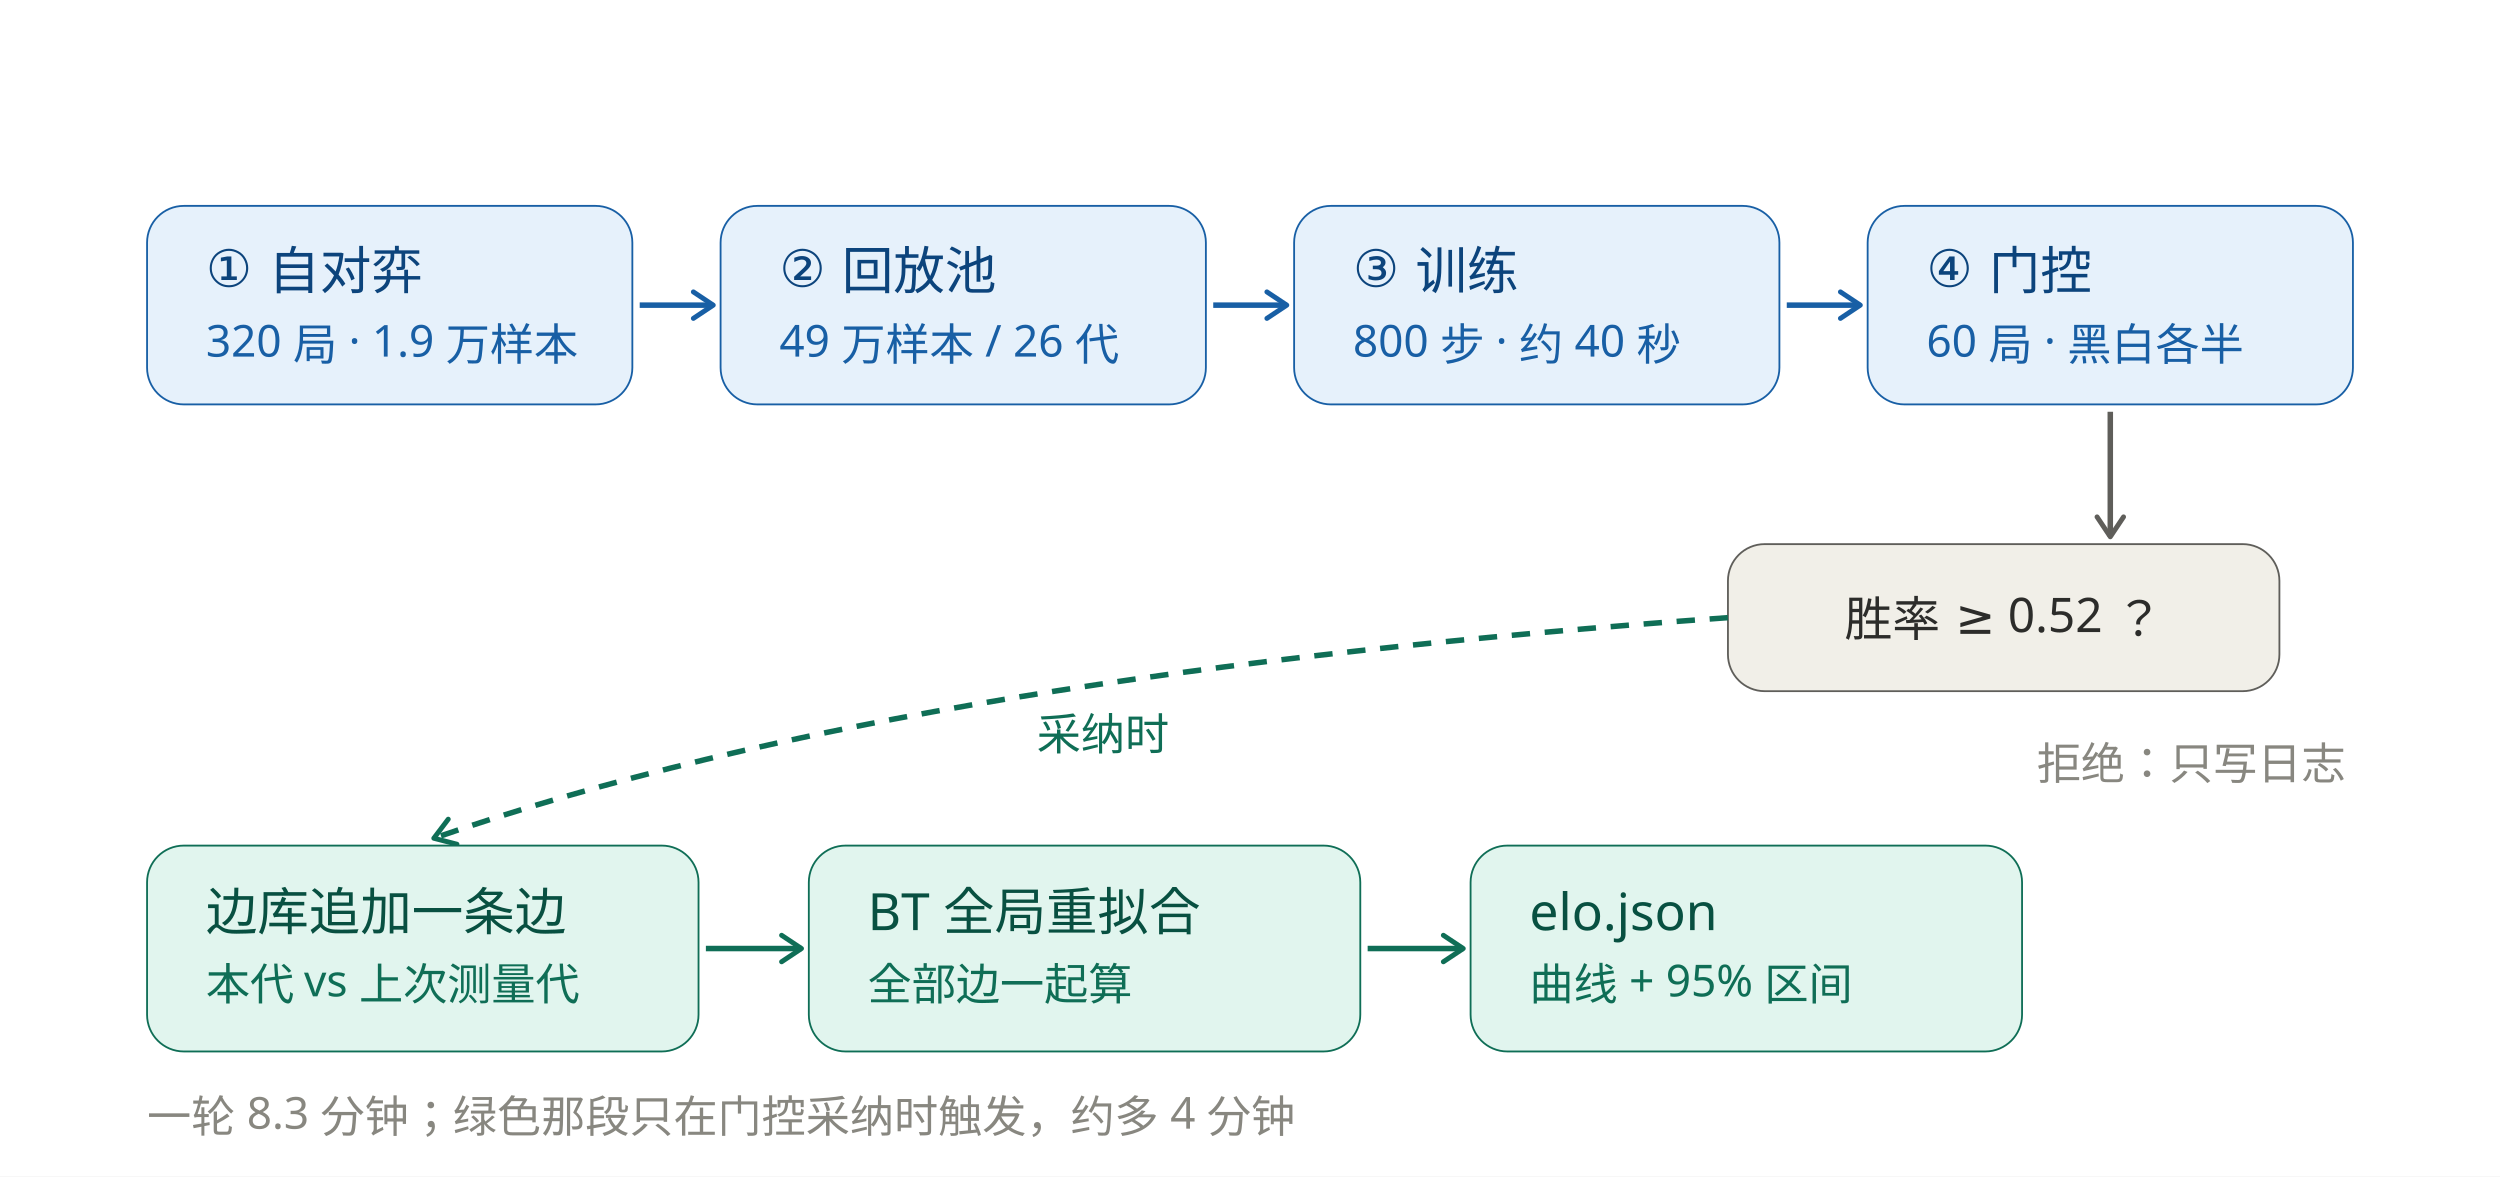
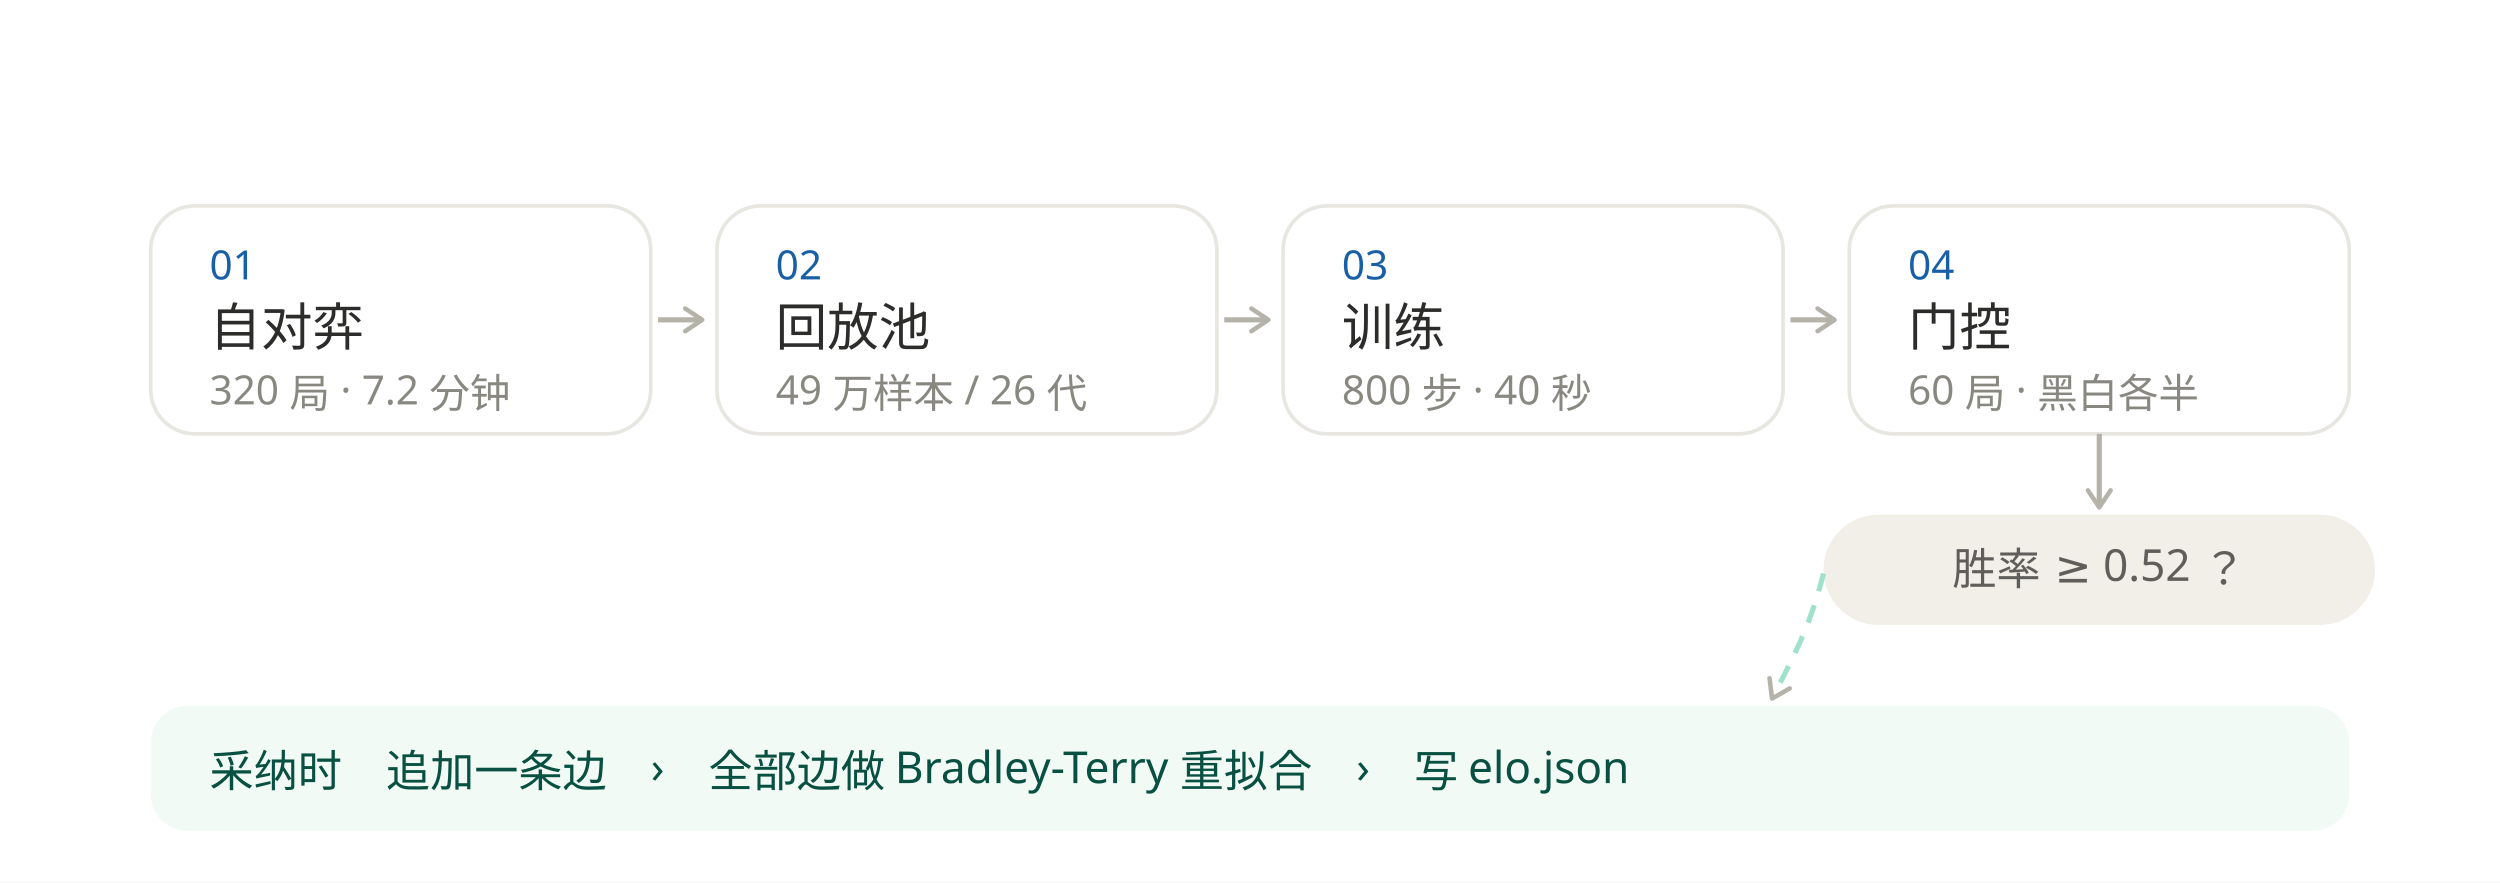
- <svg xmlns="http://www.w3.org/2000/svg" viewBox="0 0 680 320" width="100%" role="img">
-   <rect width="680" height="320" fill="#ffffff" />
+ <svg xmlns="http://www.w3.org/2000/svg" viewBox="0 0 680 240" width="100%" role="img">
+   <rect width="680" height="240" fill="#ffffff" />
  <defs>
-     <marker id="ar" viewBox="0 0 10 10" refX="8" refY="5" markerWidth="6" markerHeight="6" orient="auto-start-reverse">
-       <path d="M2 1L8 5L2 9" fill="none" stroke="context-stroke" stroke-width="1.5" stroke-linecap="round" stroke-linejoin="round" />
+     <marker id="a1" viewBox="0 0 10 10" refX="8" refY="5" markerWidth="5.5" markerHeight="5.5" orient="auto-start-reverse">
+       <path d="M2 1L8 5L2 9" fill="none" stroke="#B4B2A9" stroke-width="1.6" stroke-linecap="round" stroke-linejoin="round" />
    </marker>
  </defs>
-   <rect x="40" y="56" width="132" height="54" rx="10" fill="#E6F1FB" stroke="#185FA5" stroke-width="0.5" />
-   <text x="56" y="78" font-family="system-ui,sans-serif" font-size="14" font-weight="500" fill="#0C447C">① 自对弈</text>
-   <text x="56" y="97" font-family="system-ui,sans-serif" font-size="12" fill="#185FA5">320 局 · 1.9 万样本</text>
-   <rect x="196" y="56" width="132" height="54" rx="10" fill="#E6F1FB" stroke="#185FA5" stroke-width="0.5" />
-   <text x="212" y="78" font-family="system-ui,sans-serif" font-size="14" font-weight="500" fill="#0C447C">② 回放池</text>
-   <text x="212" y="97" font-family="system-ui,sans-serif" font-size="12" fill="#185FA5">49 万样本 / 26 代</text>
-   <rect x="352" y="56" width="132" height="54" rx="10" fill="#E6F1FB" stroke="#185FA5" stroke-width="0.5" />
-   <text x="368" y="78" font-family="system-ui,sans-serif" font-size="14" font-weight="500" fill="#0C447C">③ 训练</text>
-   <text x="368" y="97" font-family="system-ui,sans-serif" font-size="12" fill="#185FA5">800 步 · 约 40 秒</text>
-   <rect x="508" y="56" width="132" height="54" rx="10" fill="#E6F1FB" stroke="#185FA5" stroke-width="0.5" />
-   <text x="524" y="78" font-family="system-ui,sans-serif" font-size="14" font-weight="500" fill="#0C447C">④ 门控</text>
-   <text x="524" y="97" font-family="system-ui,sans-serif" font-size="12" fill="#185FA5">60 局 · 黑白各半</text>
-   <line x1="174" y1="83" x2="194" y2="83" stroke="#185FA5" stroke-width="1.5" marker-end="url(#ar)" />
-   <line x1="330" y1="83" x2="350" y2="83" stroke="#185FA5" stroke-width="1.5" marker-end="url(#ar)" />
-   <line x1="486" y1="83" x2="506" y2="83" stroke="#185FA5" stroke-width="1.5" marker-end="url(#ar)" />
-   <line x1="574" y1="112" x2="574" y2="146" stroke="#5F5E5A" stroke-width="1.5" marker-end="url(#ar)" />
-   <rect x="470" y="148" width="150" height="40" rx="10" fill="#F1EFE8" stroke="#5F5E5A" stroke-width="0.5" />
-   <text x="545" y="173" font-family="system-ui,sans-serif" font-size="13" text-anchor="middle" fill="#2C2C2A">胜率 ≥ 0.52 ？</text>
-   <path d="M470 168 C 330 178, 210 196, 118 228" fill="none" stroke="#0F6E56" stroke-width="1.5" stroke-dasharray="5 4" marker-end="url(#ar)" />
-   <text x="300" y="204" font-family="system-ui,sans-serif" font-size="12" text-anchor="middle" fill="#0F6E56">采纳时</text>
-   <text x="596" y="212" font-family="system-ui,sans-serif" font-size="12" text-anchor="middle" fill="#888780">拒绝：只写日志</text>
-   <rect x="40" y="230" width="150" height="56" rx="10" fill="#E1F5EE" stroke="#0F6E56" stroke-width="0.5" />
-   <text x="56" y="253" font-family="system-ui,sans-serif" font-size="14" font-weight="500" fill="#085041">边库追加一条边</text>
-   <text x="56" y="272" font-family="system-ui,sans-serif" font-size="12" fill="#0F6E56">本代 vs 上次测量代</text>
-   <rect x="220" y="230" width="150" height="56" rx="10" fill="#E1F5EE" stroke="#0F6E56" stroke-width="0.5" />
-   <text x="236" y="253" font-family="system-ui,sans-serif" font-size="14" font-weight="500" fill="#085041">BT 全局重拟合</text>
-   <text x="236" y="272" font-family="system-ui,sans-serif" font-size="12" fill="#0F6E56">全部边一起算</text>
-   <rect x="400" y="230" width="150" height="56" rx="10" fill="#E1F5EE" stroke="#0F6E56" stroke-width="0.5" />
-   <text x="416" y="253" font-family="system-ui,sans-serif" font-size="14" font-weight="500" fill="#085041">elo.json</text>
-   <text x="416" y="272" font-family="system-ui,sans-serif" font-size="12" fill="#0F6E56">曲线 + 95% 区间</text>
-   <line x1="192" y1="258" x2="218" y2="258" stroke="#0F6E56" stroke-width="1.5" marker-end="url(#ar)" />
-   <line x1="372" y1="258" x2="398" y2="258" stroke="#0F6E56" stroke-width="1.5" marker-end="url(#ar)" />
-   <text x="40" y="308" font-family="system-ui,sans-serif" font-size="12" fill="#888780">一轮 8.3 分钟；绿色那段只在门控采纳时触发，约多 4 分钟</text>
+   <rect x="41" y="56" width="136" height="62" rx="12" fill="#ffffff" stroke="#E8E6E0" stroke-width="1" />
+   <text x="57" y="76" font-family="system-ui,sans-serif" font-size="11" font-weight="500" fill="#185FA5">01</text>
+   <text x="57" y="94" font-family="system-ui,sans-serif" font-size="14" font-weight="500" fill="#2C2C2A">自对弈</text>
+   <text x="57" y="110" font-family="system-ui,sans-serif" font-size="11" fill="#888780">320 局 · 7.2 分钟</text>
+   <rect x="195" y="56" width="136" height="62" rx="12" fill="#ffffff" stroke="#E8E6E0" stroke-width="1" />
+   <text x="211" y="76" font-family="system-ui,sans-serif" font-size="11" font-weight="500" fill="#185FA5">02</text>
+   <text x="211" y="94" font-family="system-ui,sans-serif" font-size="14" font-weight="500" fill="#2C2C2A">回放池</text>
+   <text x="211" y="110" font-family="system-ui,sans-serif" font-size="11" fill="#888780">49 万样本 / 26 代</text>
+   <rect x="349" y="56" width="136" height="62" rx="12" fill="#ffffff" stroke="#E8E6E0" stroke-width="1" />
+   <text x="365" y="76" font-family="system-ui,sans-serif" font-size="11" font-weight="500" fill="#185FA5">03</text>
+   <text x="365" y="94" font-family="system-ui,sans-serif" font-size="14" font-weight="500" fill="#2C2C2A">训练</text>
+   <text x="365" y="110" font-family="system-ui,sans-serif" font-size="11" fill="#888780">800 步 · 40 秒</text>
+   <rect x="503" y="56" width="136" height="62" rx="12" fill="#ffffff" stroke="#E8E6E0" stroke-width="1" />
+   <text x="519" y="76" font-family="system-ui,sans-serif" font-size="11" font-weight="500" fill="#185FA5">04</text>
+   <text x="519" y="94" font-family="system-ui,sans-serif" font-size="14" font-weight="500" fill="#2C2C2A">门控</text>
+   <text x="519" y="110" font-family="system-ui,sans-serif" font-size="11" fill="#888780">60 局 · 黑白各半</text>
+   <line x1="179" y1="87" x2="191" y2="87" stroke="#B4B2A9" stroke-width="1.4" marker-end="url(#a1)" />
+   <line x1="333" y1="87" x2="345" y2="87" stroke="#B4B2A9" stroke-width="1.4" marker-end="url(#a1)" />
+   <line x1="487" y1="87" x2="499" y2="87" stroke="#B4B2A9" stroke-width="1.4" marker-end="url(#a1)" />
+   <line x1="571" y1="118" x2="571" y2="138" stroke="#B4B2A9" stroke-width="1.4" marker-end="url(#a1)" />
+   <rect x="496" y="140" width="150" height="30" rx="15" fill="#F1EFE8" />
+   <text x="571" y="159" font-family="system-ui,sans-serif" font-size="12" text-anchor="middle" fill="#5F5E5A">胜率 ≥ 0.52 ？</text>
+   <path d="M496 156 C 492 172, 486 182, 482 190" fill="none" stroke="#9FE1CB" stroke-width="1.4" stroke-dasharray="5 4" marker-end="url(#a1)" />
+   <rect x="41" y="192" width="598" height="34" rx="10" fill="#F2FAF6" />
+   <text x="57" y="214" font-family="system-ui,sans-serif" font-size="12" fill="#085041">采纳时　追加一条边　›　全部边做 Bradley-Terry 重拟合　›　写 elo.json</text>
</svg>
